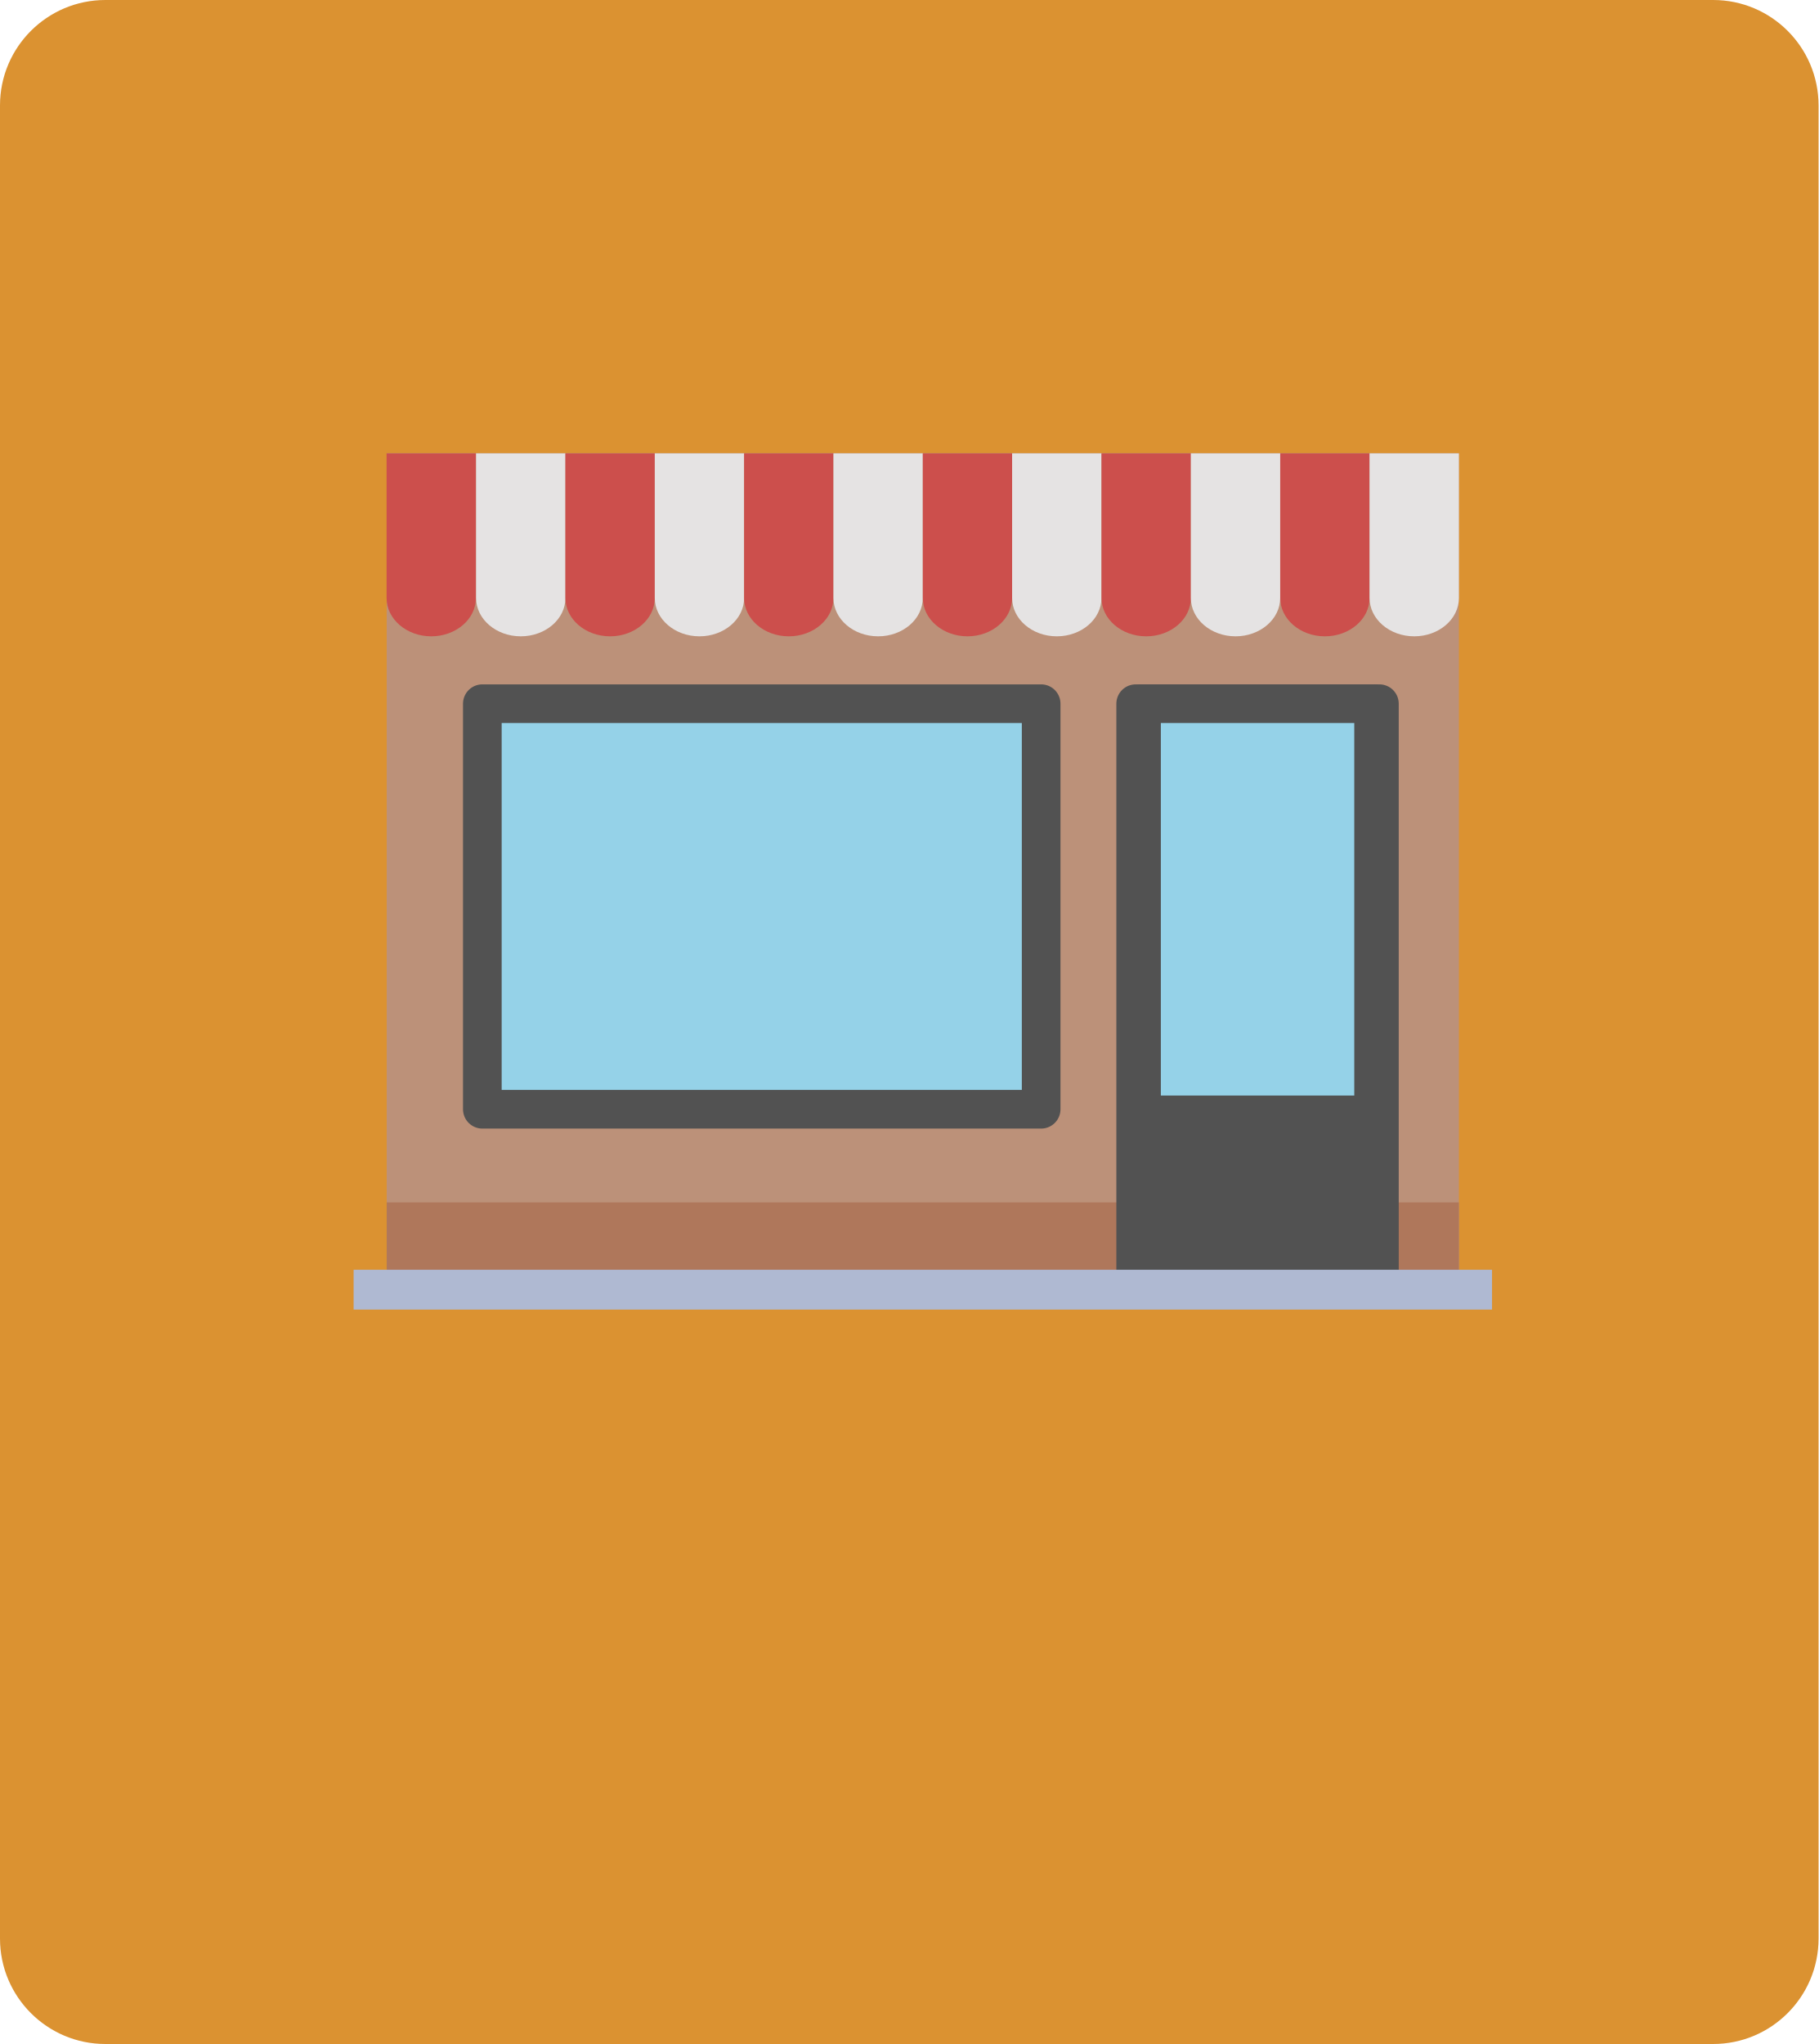
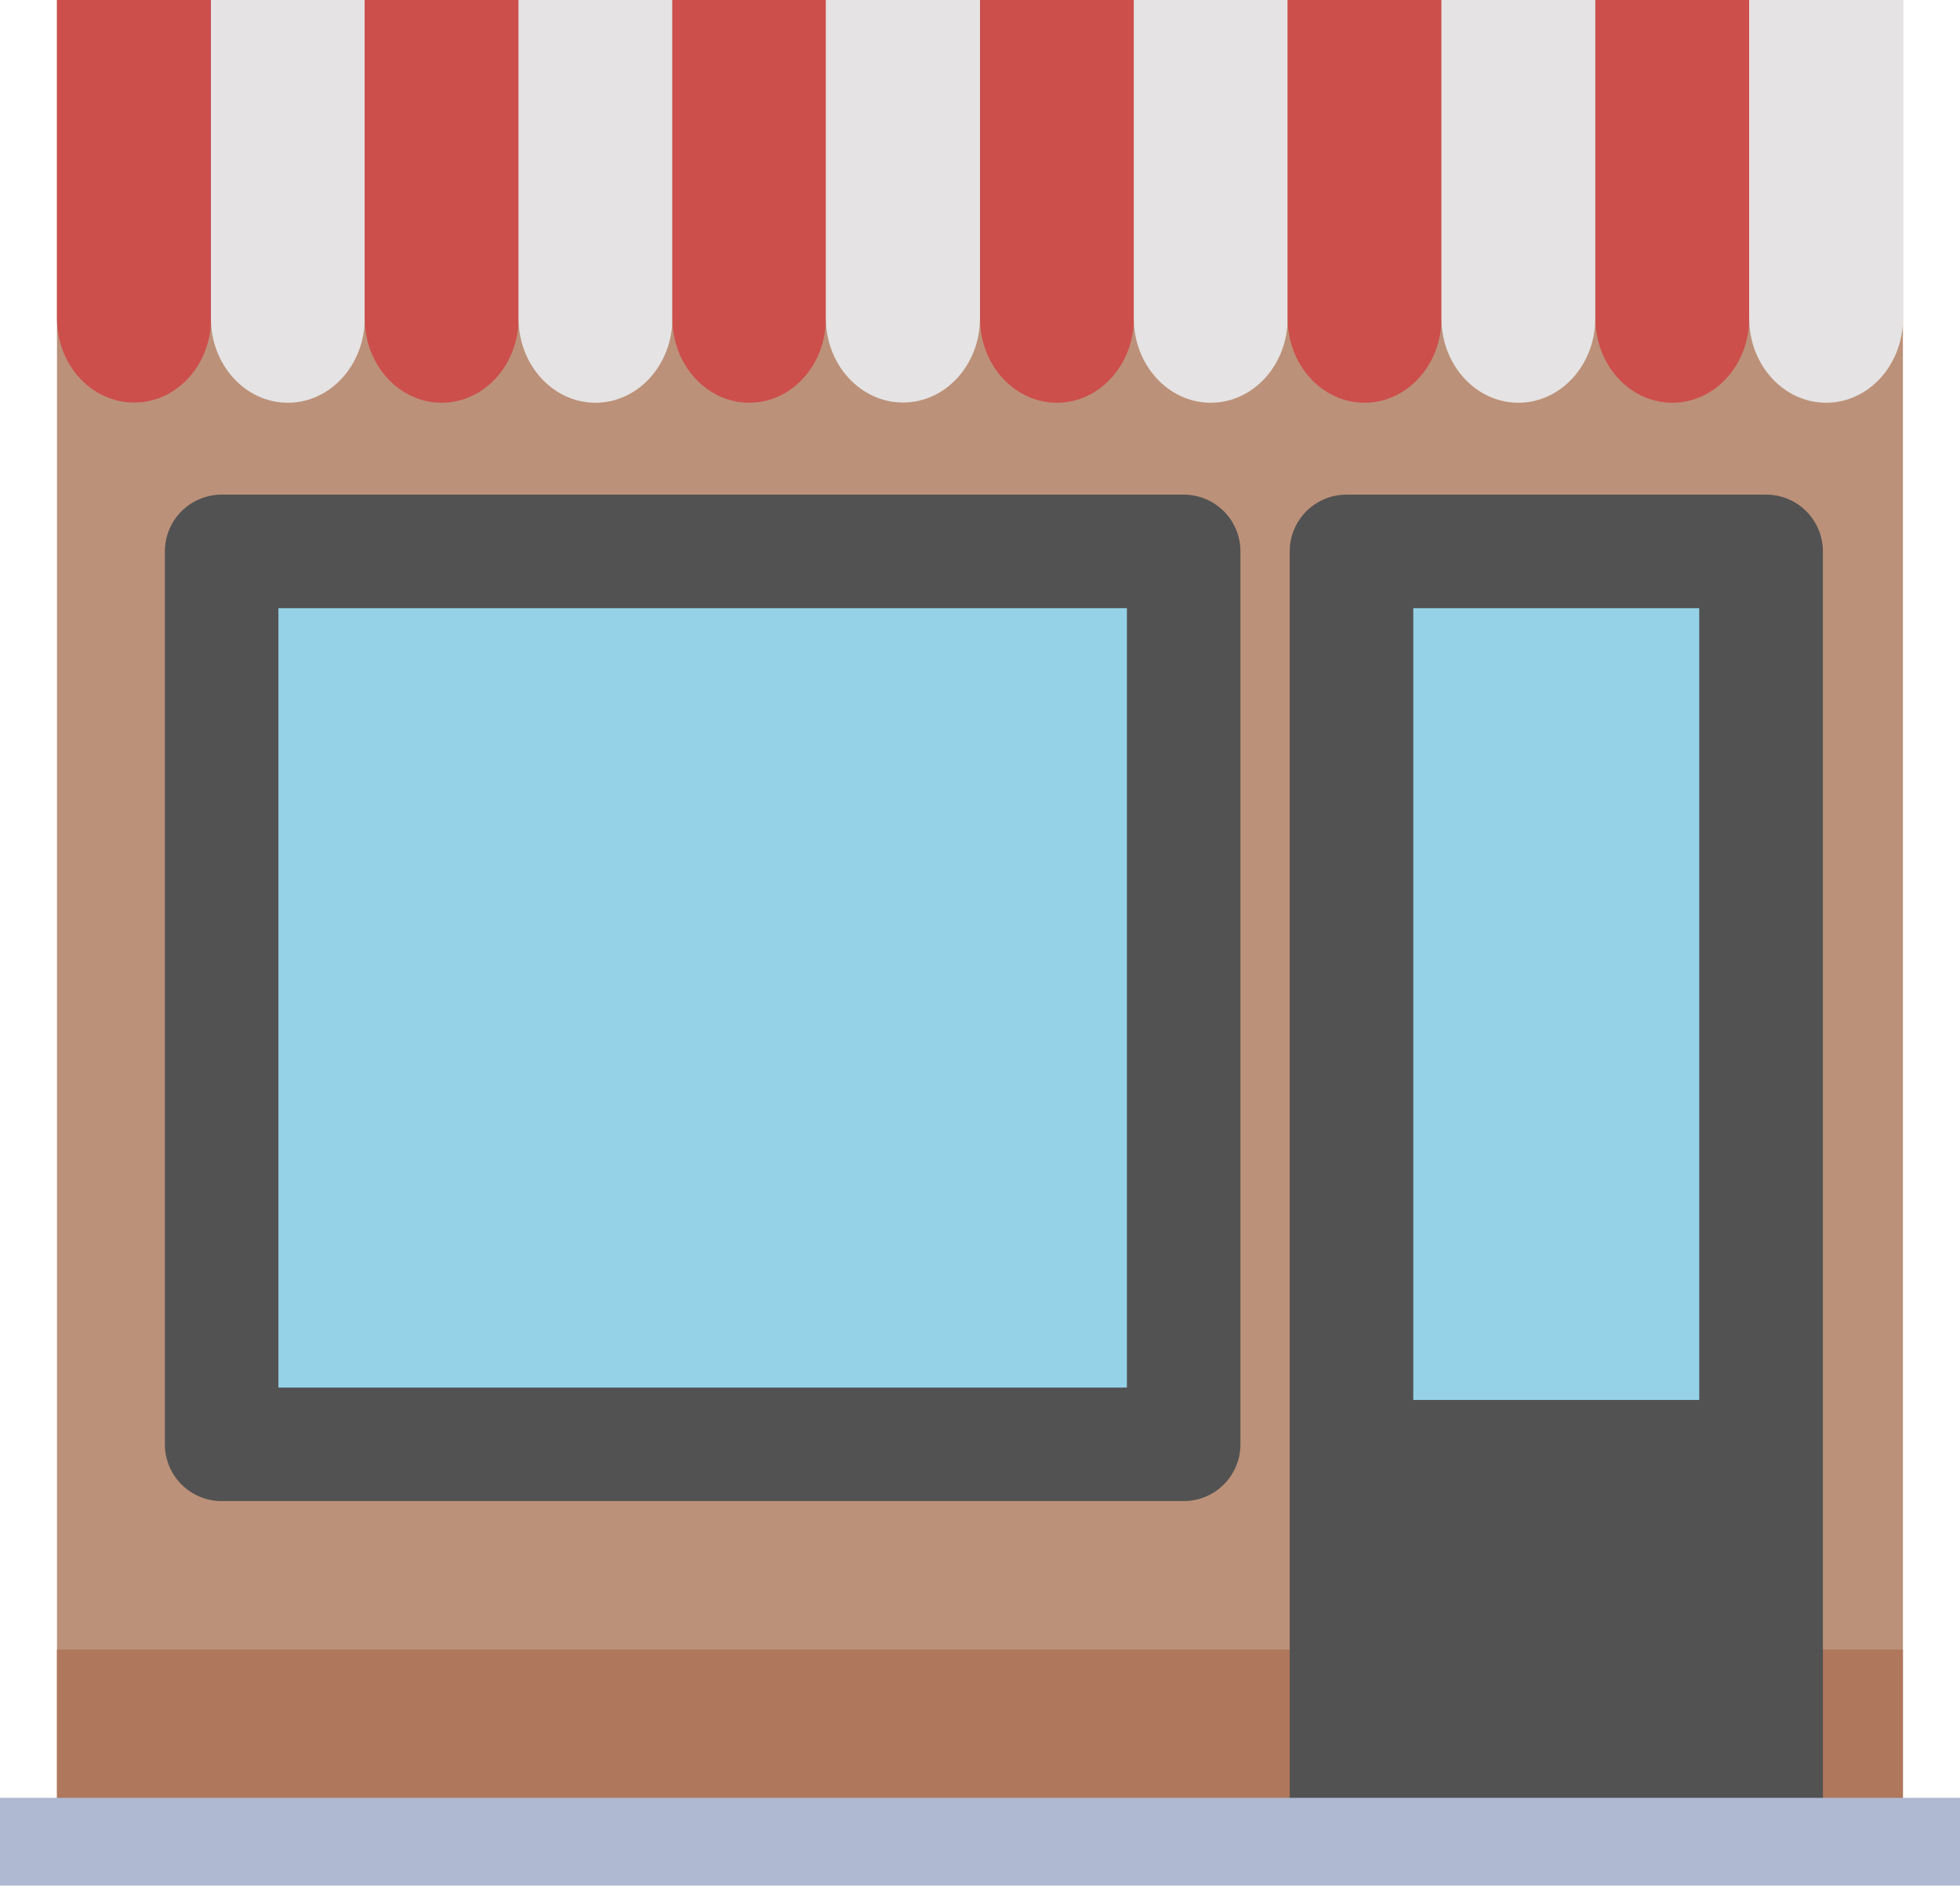
- <svg xmlns="http://www.w3.org/2000/svg" viewBox="0 0 517.47 581.57">
+ <svg xmlns="http://www.w3.org/2000/svg" viewBox="0 0 189.86 182.68">
  <defs>
-     <style>.cls-1{fill:#db9231;}.cls-2{fill:#bc9179;}.cls-3{fill:#af775b;}.cls-4{fill:#525252;}.cls-4,.cls-5{stroke:#525252;stroke-linecap:round;stroke-linejoin:round;stroke-width:11px;}.cls-5{fill:#95d2e8;}.cls-6{fill:#cc4f4c;}.cls-7{fill:#e5e3e3;}.cls-8{fill:#afb9d2;}</style>
+     <style>.cls-1{fill:#bc9179;}.cls-2{fill:#af775b;}.cls-3{fill:#525252;}.cls-3,.cls-4{stroke:#525252;stroke-linecap:round;stroke-linejoin:round;stroke-width:11px;}.cls-4{fill:#95d2e8;}.cls-5{fill:#cc4f4c;}.cls-6{fill:#e5e3e3;}.cls-7{fill:#afb9d2;}</style>
  </defs>
  <g id="Layer_2" data-name="Layer 2">
-     <g id="HomePage">
-       <rect class="cls-1" width="517.47" height="581.57" rx="30" ry="30" />
-       <rect class="cls-2" x="110.04" y="128.96" width="305.09" height="240.67" />
-       <rect class="cls-3" x="110.04" y="342.11" width="305.09" height="27.52" />
-       <rect class="cls-4" x="323.16" y="200.22" width="69.35" height="163.71" />
-       <rect class="cls-5" x="137.25" y="200.22" width="159.01" height="115.39" />
-       <rect class="cls-5" x="324.82" y="200.22" width="66.04" height="116.99" />
-       <path class="cls-6" d="M110,129v41.15c0,6,5.69,10.9,12.71,10.9s12.71-4.88,12.71-10.9V129Z" />
-       <path class="cls-7" d="M135.47,129v41.15c0,6,5.69,10.9,12.71,10.9s12.71-4.88,12.71-10.9V129Z" />
-       <path class="cls-6" d="M160.89,129v41.15c0,6,5.69,10.9,12.71,10.9s12.71-4.88,12.71-10.9V129Z" />
-       <path class="cls-7" d="M186.32,129v41.15c0,6,5.69,10.9,12.71,10.9s12.71-4.88,12.71-10.9V129Z" />
-       <path class="cls-6" d="M211.74,129v41.15c0,6,5.69,10.9,12.71,10.9s12.71-4.88,12.71-10.9V129Z" />
-       <path class="cls-7" d="M237.16,129v41.15c0,6,5.69,10.9,12.71,10.9s12.71-4.88,12.71-10.9V129Z" />
-       <path class="cls-6" d="M262.59,129v41.15c0,6,5.69,10.9,12.71,10.9S288,176.13,288,170.11V129Z" />
-       <path class="cls-7" d="M288,129v41.15c0,6,5.69,10.9,12.71,10.9s12.71-4.88,12.71-10.9V129Z" />
-       <path class="cls-6" d="M313.44,129v41.15c0,6,5.69,10.9,12.71,10.9s12.71-4.88,12.71-10.9V129Z" />
-       <path class="cls-7" d="M338.86,129v41.15c0,6,5.69,10.9,12.71,10.9s12.71-4.88,12.71-10.9V129Z" />
-       <path class="cls-6" d="M364.29,129v41.15c0,6,5.69,10.9,12.71,10.9s12.71-4.88,12.71-10.9V129Z" />
-       <path class="cls-7" d="M389.71,129v41.15c0,6,5.69,10.9,12.71,10.9s12.71-4.88,12.71-10.9V129Z" />
-       <rect class="cls-8" x="100.62" y="361.28" width="323.94" height="11.33" />
+     <g id="Profile">
+       <g id="tabs">
+         <rect class="cls-1" x="5.52" width="178.81" height="180.44" />
+         <rect class="cls-2" x="5.52" y="159.81" width="178.81" height="20.63" />
+         <rect class="cls-3" x="130.43" y="53.42" width="40.65" height="122.74" />
+         <rect class="cls-4" x="21.47" y="53.42" width="93.19" height="86.51" />
+         <rect class="cls-4" x="131.4" y="53.42" width="38.7" height="87.71" />
+         <path class="cls-5" d="M5.52,0V30.85C5.52,35.36,8.86,39,13,39s7.45-3.66,7.45-8.17V0Z" />
+         <path class="cls-6" d="M20.43,0V30.85c0,4.51,3.34,8.17,7.45,8.17s7.45-3.66,7.45-8.17V0Z" />
+         <path class="cls-5" d="M35.33,0V30.85c0,4.51,3.34,8.17,7.45,8.17s7.45-3.66,7.45-8.17V0Z" />
+         <path class="cls-6" d="M50.23,0V30.85c0,4.51,3.34,8.17,7.45,8.17s7.45-3.66,7.45-8.17V0Z" />
+         <path class="cls-5" d="M65.13,0V30.85c0,4.51,3.34,8.17,7.45,8.17S80,35.36,80,30.85V0Z" />
+         <path class="cls-6" d="M80,0V30.85C80,35.36,83.37,39,87.48,39s7.45-3.66,7.45-8.17V0Z" />
+         <path class="cls-5" d="M94.93,0V30.85c0,4.51,3.34,8.17,7.45,8.17s7.45-3.66,7.45-8.17V0Z" />
+         <path class="cls-6" d="M109.83,0V30.85c0,4.51,3.34,8.17,7.45,8.17s7.45-3.66,7.45-8.17V0Z" />
+         <path class="cls-5" d="M124.73,0V30.85c0,4.51,3.34,8.17,7.45,8.17s7.45-3.66,7.45-8.17V0Z" />
+         <path class="cls-6" d="M139.63,0V30.85c0,4.51,3.34,8.17,7.45,8.17s7.45-3.66,7.45-8.17V0Z" />
+         <path class="cls-5" d="M154.54,0V30.85c0,4.51,3.34,8.17,7.45,8.17s7.45-3.66,7.45-8.17V0Z" />
+         <path class="cls-6" d="M169.44,0V30.85c0,4.51,3.34,8.17,7.45,8.17s7.45-3.66,7.45-8.17V0Z" />
+         <rect class="cls-7" y="174.18" width="189.86" height="8.5" />
+       </g>
    </g>
  </g>
</svg>
